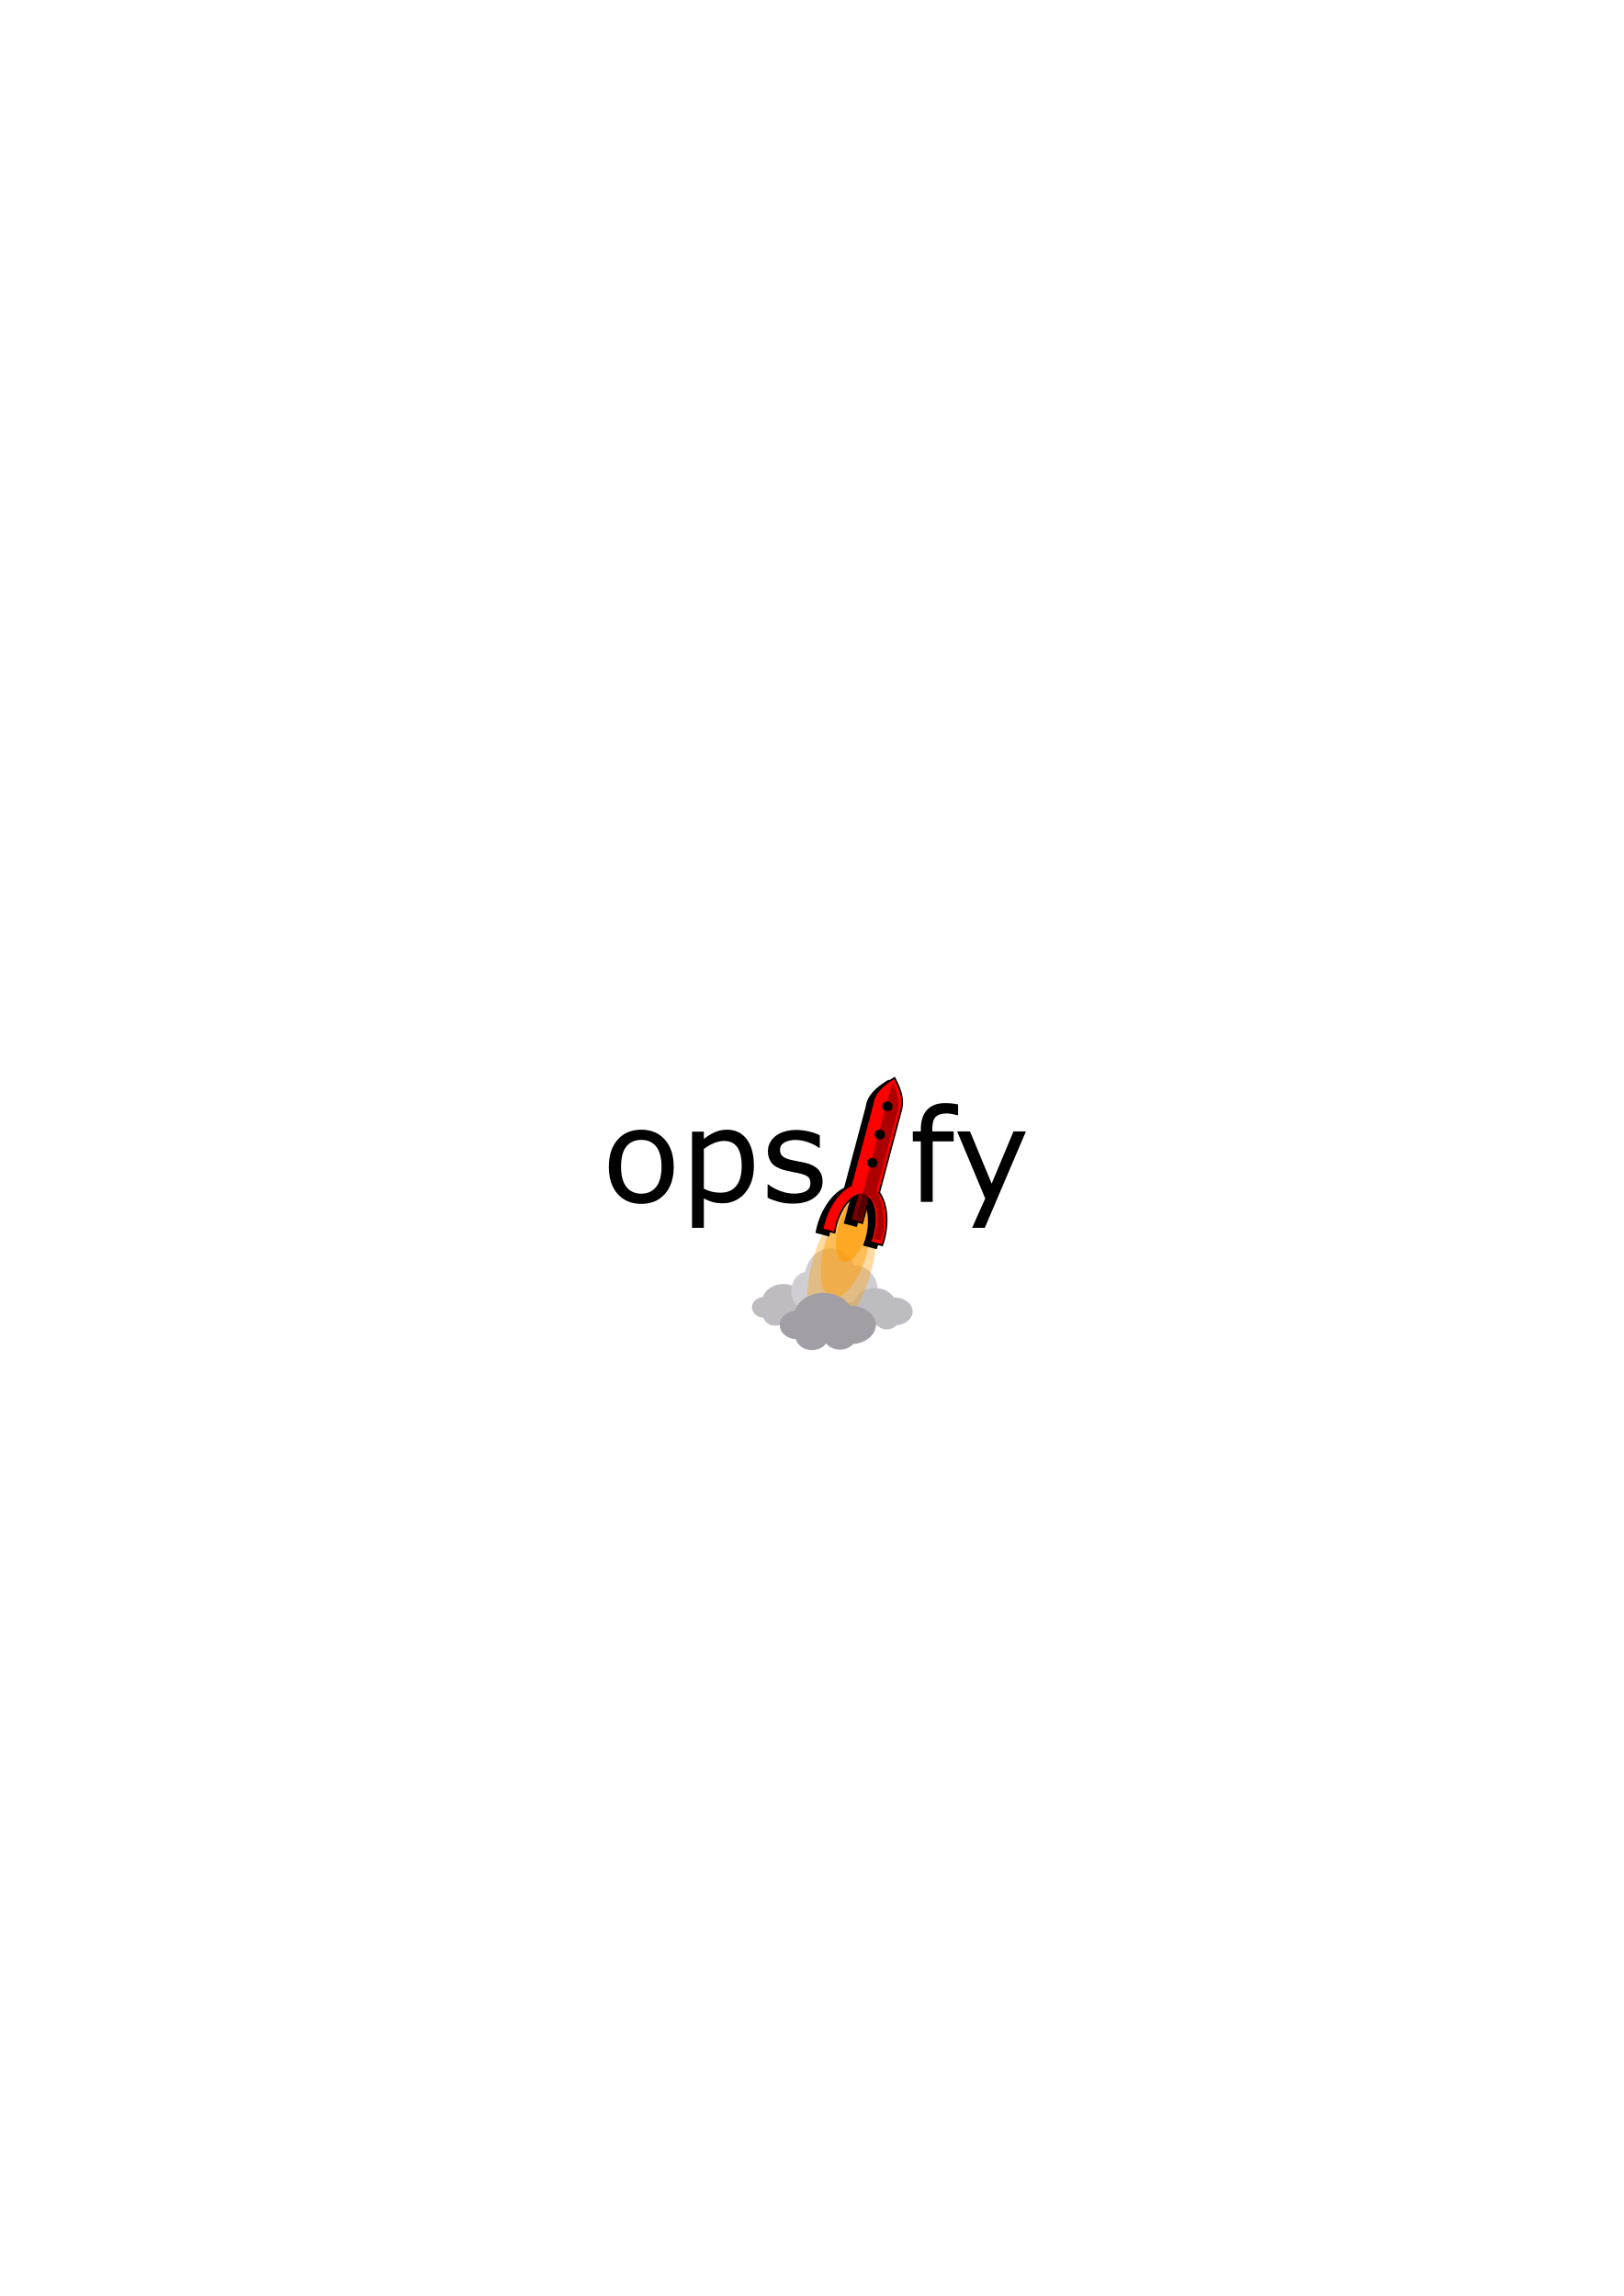
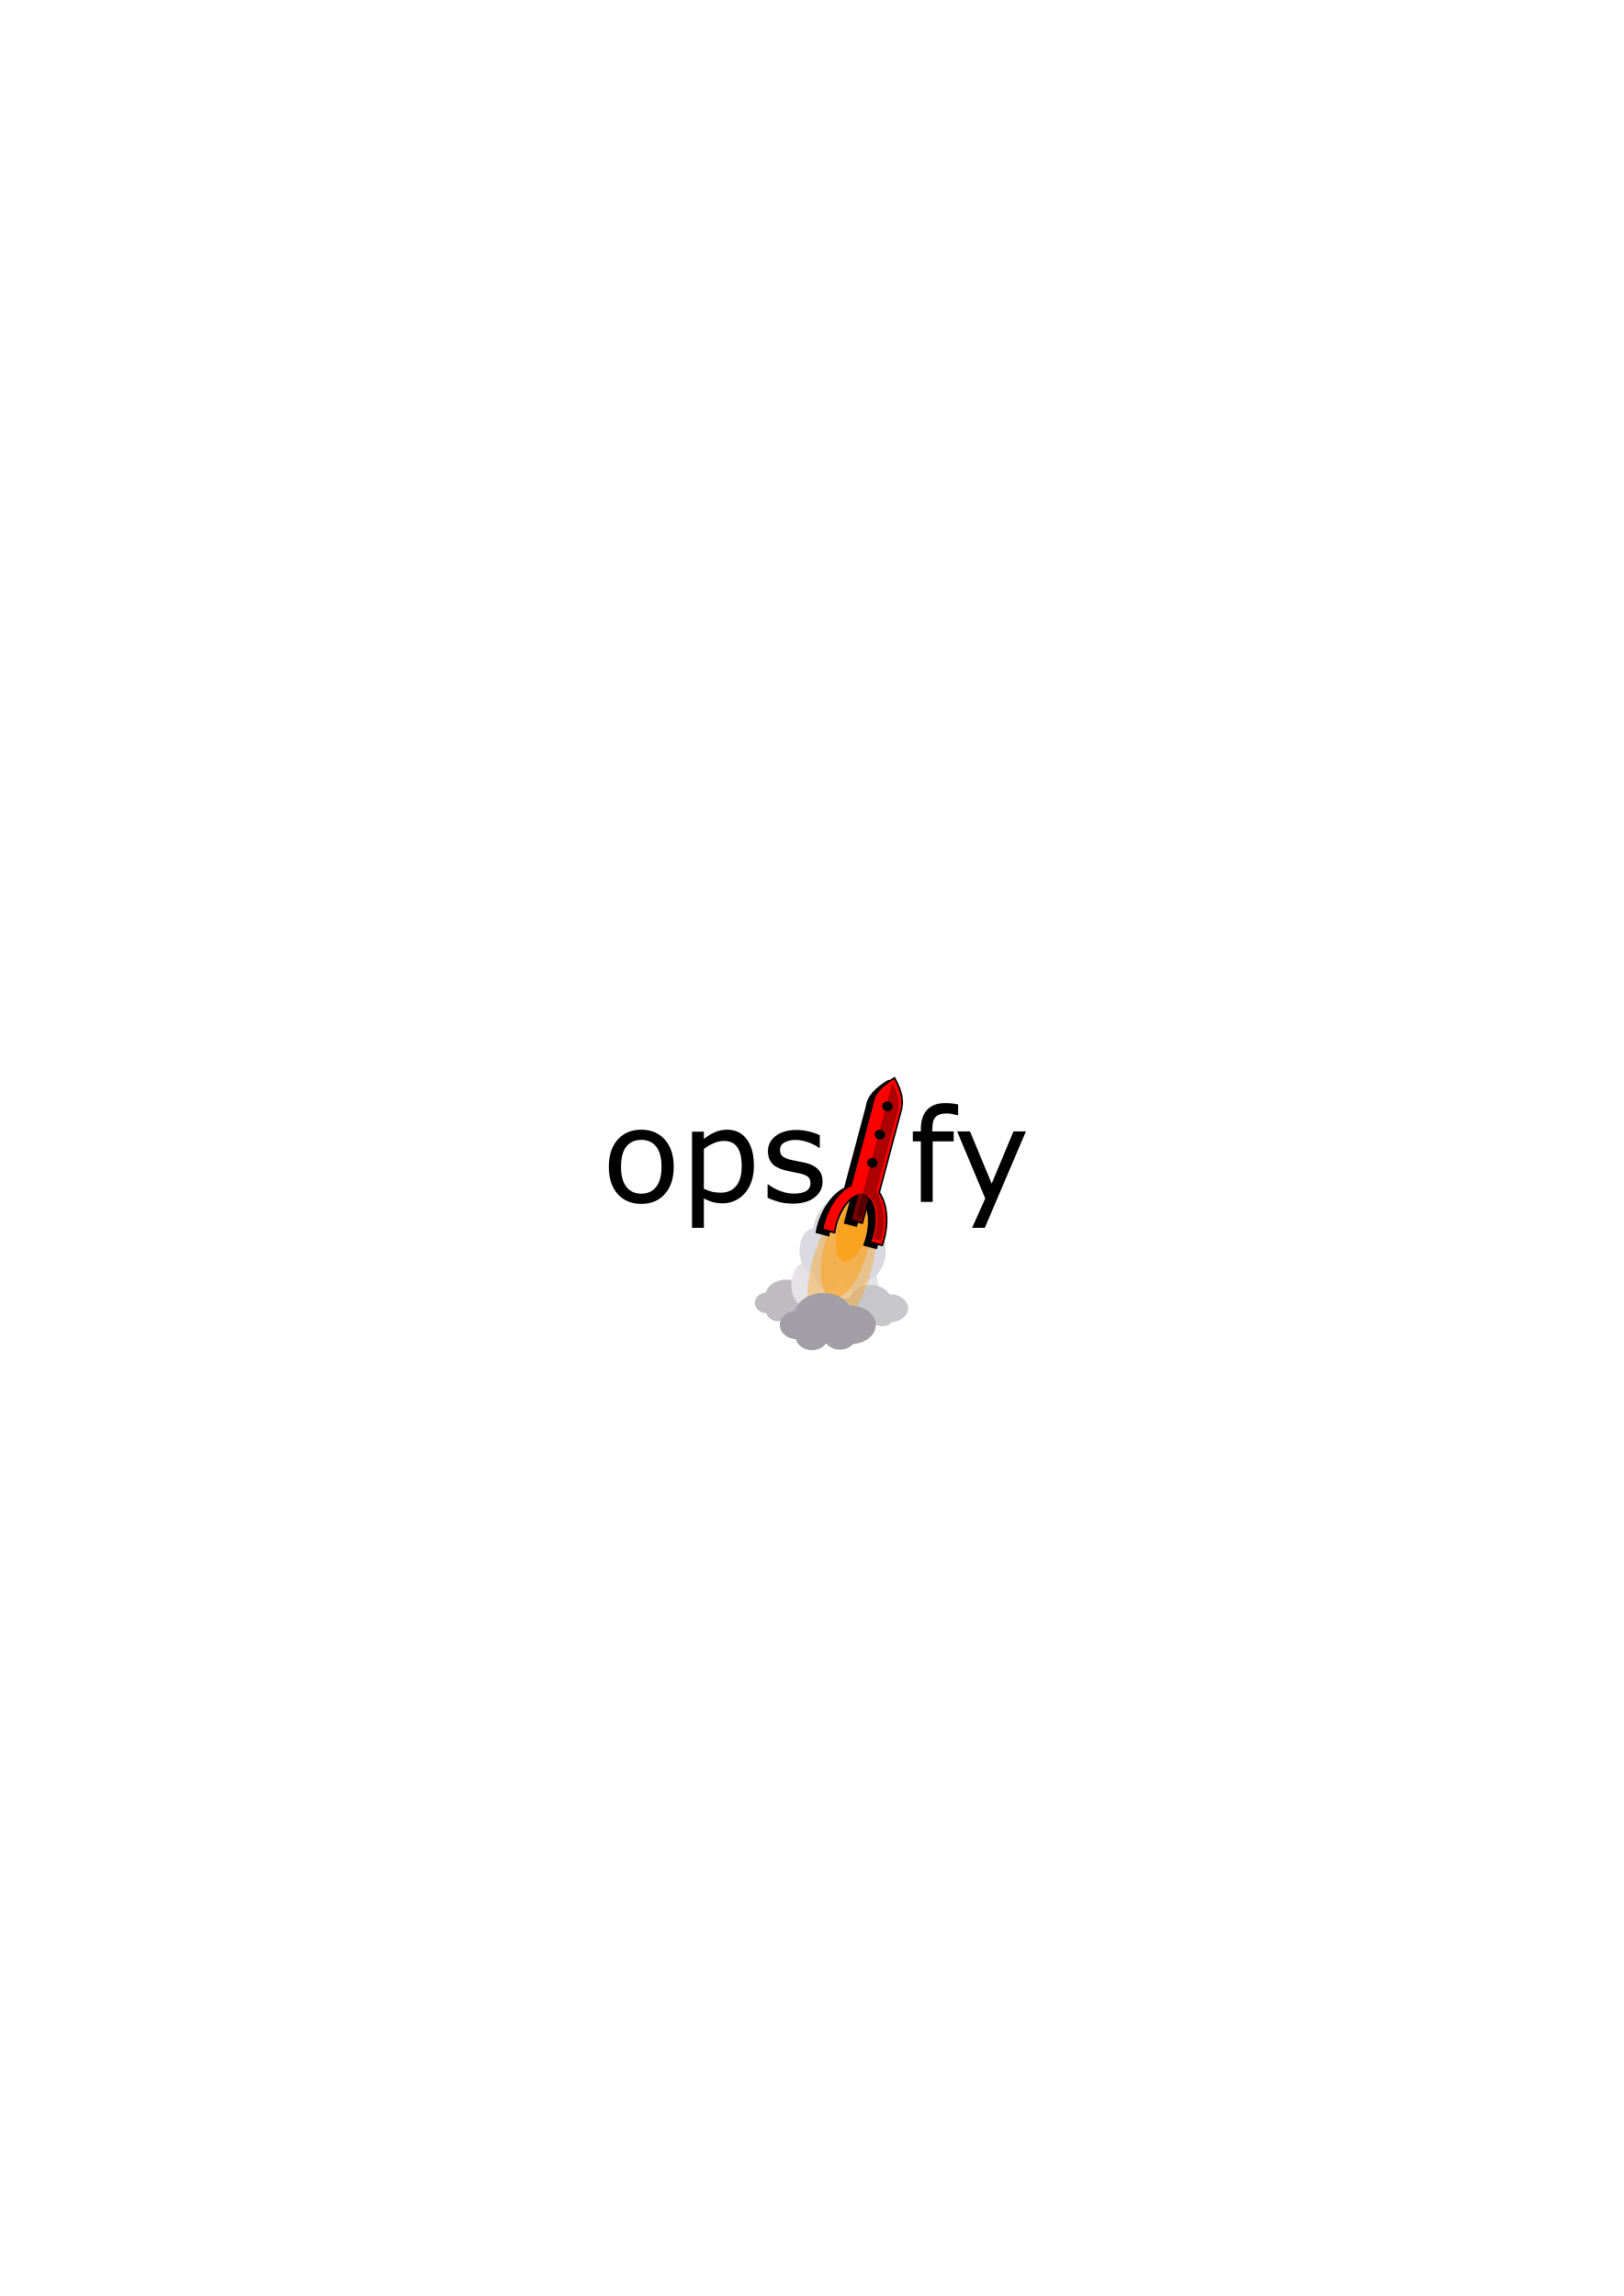
<svg xmlns="http://www.w3.org/2000/svg" width="210mm" height="297mm" viewBox="0 0 210 297" version="1.1" id="svg5">
  <defs id="defs2">
    </defs>
  <g id="layer1">
-     <path id="path2499" style="fill:#bebcc0;fill-opacity:1;stroke:none;stroke-width:0.138;stroke-opacity:1" d="m 101.322,166.093 a 2.723,2.166 0 0 0 -2.655,1.688 1.553,1.34 0 0 0 -1.413,1.334 1.553,1.34 0 0 0 1.487,1.338 1.553,1.34 0 0 0 1.511,1.033 1.553,1.34 0 0 0 1.319,-0.633 1.553,1.34 0 0 0 1.285,0.589 1.553,1.34 0 0 0 1.234,-0.527 2.364,1.812 0 0 0 2.111,-1.8 2.364,1.812 0 0 0 -2.364,-1.812 2.364,1.812 0 0 0 -0.07,0.002 2.723,2.166 0 0 0 -2.445,-1.212 z" />
-     <path id="path2499-9" style="fill:#d0ced2;fill-opacity:1;stroke:none;stroke-width:0.208;stroke-opacity:1" d="m 107.436,161.47 a 3.4,3.964 0 0 0 -3.315,3.089 1.939,2.453 0 0 0 -1.764,2.442 1.939,2.453 0 0 0 1.856,2.449 1.939,2.453 0 0 0 1.886,1.892 1.939,2.453 0 0 0 1.646,-1.159 1.939,2.453 0 0 0 1.605,1.079 1.939,2.453 0 0 0 1.541,-0.965 2.952,3.316 0 0 0 2.636,-3.295 2.952,3.316 0 0 0 -2.952,-3.316 2.952,3.316 0 0 0 -0.088,0.005 3.4,3.964 0 0 0 -3.052,-2.218 z" />
+     <path id="path2499" style="fill:#bebcc0;fill-opacity:1;stroke:none;stroke-width:0.138;stroke-opacity:1" d="m 101.692,165.517 a 2.723,2.166 0 0 0 -2.655,1.688 1.553,1.34 0 0 0 -1.413,1.334 1.553,1.34 0 0 0 1.487,1.338 1.553,1.34 0 0 0 1.511,1.033 1.553,1.34 0 0 0 1.319,-0.633 1.553,1.34 0 0 0 1.285,0.589 1.553,1.34 0 0 0 1.234,-0.527 2.364,1.812 0 0 0 2.111,-1.8 2.364,1.812 0 0 0 -2.364,-1.812 2.364,1.812 0 0 0 -0.07,0.002 2.723,2.166 0 0 0 -2.445,-1.212 z" />
+     <path id="path2499-9" style="fill:#e5e3e5;fill-opacity:1;stroke:none;stroke-width:0.227;stroke-opacity:1" d="m 107.436,159.578 a 3.4,4.724 0 0 0 -3.315,3.681 1.939,2.923 0 0 0 -1.764,2.91 1.939,2.923 0 0 0 1.856,2.919 1.939,2.923 0 0 0 1.886,2.254 1.939,2.923 0 0 0 1.646,-1.382 1.939,2.923 0 0 0 1.605,1.286 1.939,2.923 0 0 0 1.541,-1.15 2.952,3.952 0 0 0 2.636,-3.927 2.952,3.952 0 0 0 -2.952,-3.951 2.952,3.952 0 0 0 -0.088,0.006 3.4,4.724 0 0 0 -3.052,-2.643 z" />
+     <path id="path2499-9-7" style="fill:#dad9df;fill-opacity:1;stroke:none;stroke-width:0.227;stroke-opacity:1" d="m 108.47,155.188 a 3.4,4.724 0 0 0 -3.315,3.681 1.939,2.923 0 0 0 -1.764,2.91 1.939,2.923 0 0 0 1.856,2.919 1.939,2.923 0 0 0 1.886,2.254 1.939,2.923 0 0 0 1.646,-1.382 1.939,2.923 0 0 0 1.605,1.286 1.939,2.923 0 0 0 1.541,-1.15 2.952,3.952 0 0 0 2.636,-3.927 2.952,3.952 0 0 0 -2.952,-3.951 2.952,3.952 0 0 0 -0.088,0.006 3.4,4.724 0 0 0 -3.052,-2.643 z" />
    <path id="path2499-3" style="fill:#d0ced2;fill-opacity:1;stroke:none;stroke-width:0.138;stroke-opacity:1" d="m 106.862,168.167 a 2.723,2.166 0 0 0 -2.655,1.688 1.553,1.34 0 0 0 -1.413,1.334 1.553,1.34 0 0 0 1.487,1.338 1.553,1.34 0 0 0 1.511,1.033 1.553,1.34 0 0 0 1.319,-0.633 1.553,1.34 0 0 0 1.285,0.589 1.553,1.34 0 0 0 1.234,-0.527 2.364,1.812 0 0 0 2.111,-1.8 2.364,1.812 0 0 0 -2.364,-1.812 2.364,1.812 0 0 0 -0.07,0.002 2.723,2.166 0 0 0 -2.445,-1.212 z" />
-     <path id="path2499-3-0-5" style="fill:#bdbcc0;fill-opacity:1;stroke:none;stroke-width:0.138;stroke-opacity:1" d="m 113.157,166.622 a 2.723,2.166 0 0 0 -2.655,1.688 1.553,1.34 0 0 0 -1.413,1.334 1.553,1.34 0 0 0 1.487,1.338 1.553,1.34 0 0 0 1.511,1.033 1.553,1.34 0 0 0 1.319,-0.633 1.553,1.34 0 0 0 1.285,0.589 1.553,1.34 0 0 0 1.234,-0.527 2.364,1.812 0 0 0 2.111,-1.8 2.364,1.812 0 0 0 -2.364,-1.812 2.364,1.812 0 0 0 -0.07,0.002 2.723,2.166 0 0 0 -2.445,-1.212 z" />
+     <path id="path2499-3-0-5" style="fill:#c7c6c9;fill-opacity:1;stroke:none;stroke-width:0.138;stroke-opacity:1" d="m 112.581,166.211 a 2.723,2.166 0 0 0 -2.655,1.688 1.553,1.34 0 0 0 -1.413,1.334 1.553,1.34 0 0 0 1.487,1.338 1.553,1.34 0 0 0 1.511,1.033 1.553,1.34 0 0 0 1.319,-0.633 1.553,1.34 0 0 0 1.285,0.589 1.553,1.34 0 0 0 1.234,-0.527 2.364,1.812 0 0 0 2.111,-1.8 2.364,1.812 0 0 0 -2.364,-1.812 2.364,1.812 0 0 0 -0.07,0.002 2.723,2.166 0 0 0 -2.445,-1.212 z" />
    <ellipse style="fill:#ff9e09;fill-opacity:0.381;stroke:none;stroke-width:0.939" id="path284" cx="150.112" cy="127.056" rx="3.836" ry="8.996" transform="rotate(16.13994)" />
    <g aria-label="fy" id="text3617" style="font-size:25.814px;line-height:1.25;stroke-width:0.645" transform="matrix(0.6472439,0,0,0.6472439,62.6231,74.48218)">
      <path d="m 94.698,107.804 h -0.126 q -0.391,-0.113 -1.021,-0.227 -0.63,-0.126 -1.109,-0.126 -1.525,0 -2.218,0.681 -0.681,0.668 -0.681,2.433 v 0.479 h 4.273 v 1.991 h -4.197 v 12.087 h -2.37 v -12.087 h -1.601 v -1.991 h 1.601 v -0.466 q 0,-2.508 1.248,-3.844 1.248,-1.349 3.605,-1.349 0.794,0 1.424,0.076 0.643,0.076 1.172,0.176 z" id="path354" />
      <path d="m 108.247,111.044 -8.218,19.272 h -2.533 l 2.622,-5.874 -5.609,-13.398 h 2.571 l 4.323,10.436 4.361,-10.436 z" id="path356" />
    </g>
    <path d="m 87.135,150.934 q 0,2.222 -1.139,3.508 -1.139,1.286 -3.052,1.286 -1.929,0 -3.068,-1.286 -1.131,-1.286 -1.131,-3.508 0,-2.222 1.131,-3.508 1.139,-1.294 3.068,-1.294 1.913,0 3.052,1.294 1.139,1.286 1.139,3.508 z m -1.579,0 q 0,-1.766 -0.692,-2.621 -0.692,-0.863 -1.921,-0.863 -1.245,0 -1.937,0.863 -0.684,0.855 -0.684,2.621 0,1.709 0.692,2.596 0.692,0.879 1.929,0.879 1.221,0 1.913,-0.871 0.7,-0.879 0.7,-2.604 z" id="path347" style="font-size:25.753px;line-height:1.25;-inkscape-font-specification:'sans-serif, Normal';stroke-width:0.171" />
    <path d="m 97.504,150.82 q 0,1.107 -0.317,2.027 -0.317,0.912 -0.895,1.546 -0.537,0.602 -1.27,0.936 -0.724,0.326 -1.538,0.326 -0.708,0 -1.286,-0.155 -0.57,-0.155 -1.164,-0.48 v 3.809 h -1.53 v -12.444 h 1.53 v 0.952 q 0.61,-0.513 1.367,-0.855 0.765,-0.35 1.628,-0.35 1.644,0 2.556,1.245 0.92,1.237 0.92,3.443 z m -1.579,0.041 q 0,-1.644 -0.562,-2.458 -0.562,-0.814 -1.725,-0.814 -0.659,0 -1.327,0.285 -0.667,0.285 -1.278,0.749 v 5.152 q 0.651,0.293 1.115,0.399 0.472,0.106 1.066,0.106 1.278,0 1.994,-0.863 0.716,-0.863 0.716,-2.556 z" id="path349" style="font-size:25.753px;line-height:1.25;-inkscape-font-specification:'sans-serif, Normal';stroke-width:0.171" />
    <path d="m 106.383,152.854 q 0,1.245 -1.034,2.043 -1.025,0.798 -2.808,0.798 -1.009,0 -1.856,-0.236 -0.838,-0.244 -1.408,-0.529 v -1.717 h 0.081 q 0.724,0.545 1.611,0.871 0.887,0.317 1.701,0.317 1.009,0 1.579,-0.326 0.57,-0.326 0.57,-1.025 0,-0.537 -0.309,-0.814 -0.309,-0.277 -1.188,-0.472 -0.326,-0.073 -0.855,-0.171 -0.521,-0.098 -0.952,-0.212 -1.196,-0.317 -1.701,-0.928 -0.496,-0.619 -0.496,-1.514 0,-0.562 0.228,-1.058 0.236,-0.496 0.708,-0.887 0.456,-0.383 1.156,-0.602 0.708,-0.228 1.579,-0.228 0.814,0 1.644,0.203 0.838,0.195 1.392,0.48 v 1.636 h -0.081 q -0.586,-0.431 -1.424,-0.724 -0.838,-0.301 -1.644,-0.301 -0.838,0 -1.416,0.326 -0.578,0.317 -0.578,0.952 0,0.562 0.35,0.846 0.342,0.285 1.107,0.464 0.423,0.098 0.944,0.195 0.529,0.098 0.879,0.179 1.066,0.244 1.644,0.838 0.578,0.602 0.578,1.595 z" id="path351" style="font-size:25.753px;line-height:1.25;-inkscape-font-specification:'sans-serif, Normal';stroke-width:0.171" />
    <ellipse style="fill:#ff9e09;fill-opacity:0.466;stroke:none;stroke-width:0.68" id="path284-3" cx="149.98" cy="124.839" rx="2.778" ry="6.514" transform="rotate(16.13994)" />
    <ellipse style="fill:#ff9e09;fill-opacity:0.672;stroke:none;stroke-width:0.465" id="path284-3-8" cx="150.152" cy="121.99" rx="1.898" ry="4.451" transform="rotate(16.13994)" />
    <rect style="fill:none;fill-opacity:0.138;stroke:none;stroke-width:1.402;stroke-dasharray:none;stroke-opacity:1" id="rect3854" width="60.74" height="60.74" x="76.216" y="124.974" />
    <path id="path2499-3-0-2" style="fill:#a19ea6;fill-opacity:1;stroke:none;stroke-width:0.19;stroke-opacity:1" d="m 106.503,167.244 a 3.779,2.973 0 0 0 -3.684,2.317 2.155,1.84 0 0 0 -1.961,1.831 2.155,1.84 0 0 0 2.063,1.837 2.155,1.84 0 0 0 2.097,1.419 2.155,1.84 0 0 0 1.83,-0.87 2.155,1.84 0 0 0 1.784,0.809 2.155,1.84 0 0 0 1.713,-0.724 3.281,2.487 0 0 0 2.929,-2.472 3.281,2.487 0 0 0 -3.281,-2.487 3.281,2.487 0 0 0 -0.097,0.003 3.779,2.973 0 0 0 -3.392,-1.664 z" />
    <g id="g325-8" transform="matrix(-0.9644158,-0.2570824,-0.298319,1.11911,220.7898,38.45813)">
      <g id="g3561-3-7" transform="matrix(0.1283735,0,0,0.1035099,65.42265,107.1965)" style="fill:#000000">
        <path id="rect234-8-60" style="fill:#000000;fill-rule:evenodd;stroke:#000000;stroke-width:1.765;stroke-dasharray:none" d="m 70.27,41.852 v 90.699 c -10.874,9.693 -17.473,29.345 -16.905,50.344 0.04,1.271 0.107,2.539 0.2,3.802 h 12.594 c -0.257,-2.245 -0.414,-4.531 -0.468,-6.833 -0.393,-17.245 4.955,-32.91 13.085,-38.324 v 27.504 h 11.975 v -27.502 c 7.197,4.791 12.307,17.712 13.022,32.926 l 0.084,3.597 c -0.007,2.907 -0.177,5.803 -0.507,8.633 h 12.601 c 0.153,-2.098 0.235,-4.209 0.244,-6.324 l -0.137,-5.037 c -0.982,-17.933 -7.119,-33.84 -16.358,-42.398 V 41.852 C 101.23,30.43 94.913,19.498 85.196,8.779 77.241,18.066 69.905,27.713 70.27,41.852 Z" />
        <path style="fill:#000000;fill-rule:evenodd;stroke:none;stroke-width:3.61;stroke-dasharray:none" id="path3431-1-0" d="m 90.017,40.443 a 5.254,5.254 0 0 1 -5.131,5.252 5.254,5.254 0 0 1 -5.371,-5.007 5.254,5.254 0 0 1 4.88,-5.487 5.254,5.254 0 0 1 5.599,4.75" />
        <path style="fill:#000000;fill-rule:evenodd;stroke:none;stroke-width:3.61;stroke-dasharray:none" id="path3431-3-5-9" d="m 90.017,71.967 a 5.254,5.254 0 0 1 -5.131,5.252 5.254,5.254 0 0 1 -5.371,-5.007 5.254,5.254 0 0 1 4.88,-5.487 5.254,5.254 0 0 1 5.599,4.75" />
        <path style="fill:#000000;fill-rule:evenodd;stroke:none;stroke-width:3.61;stroke-dasharray:none" id="path3431-3-9-3-5" d="m 90.017,103.49 a 5.254,5.254 0 0 1 -5.131,5.252 5.254,5.254 0 0 1 -5.371,-5.007 5.254,5.254 0 0 1 4.88,-5.487 5.254,5.254 0 0 1 5.599,4.75" />
      </g>
      <path id="rect234-6" style="fill:#ff0000;fill-rule:evenodd;stroke:#000000;stroke-width:0.203;stroke-dasharray:none" d="m 73.772,111.036 v 9.388 c -1.396,1.003 -2.243,3.037 -2.17,5.211 0.005,0.132 0.014,0.263 0.026,0.394 h 1.617 c -0.033,-0.232 -0.053,-0.469 -0.06,-0.707 -0.05,-1.785 0.636,-3.407 1.68,-3.967 v 2.847 h 1.537 v -2.847 c 0.924,0.496 1.58,1.833 1.672,3.408 l 0.011,0.372 c -8.98e-4,0.301 -0.023,0.601 -0.065,0.894 h 1.618 c 0.02,-0.217 0.03,-0.436 0.031,-0.655 l -0.018,-0.521 c -0.126,-1.856 -0.914,-3.503 -2.1,-4.389 v -9.428 c 0.196,-1.182 -0.614,-2.314 -1.862,-3.423 -1.021,0.961 -1.963,1.96 -1.916,3.423 z" />
      <path id="rect234-8-6-2" style="fill:#ad0000;fill-opacity:1;fill-rule:evenodd;stroke:none;stroke-width:0.181;stroke-dasharray:none" d="m 75.754,108.207 c 0.02,0.021 0.04,0.042 0.06,0.062 v 15.549 h -0.659 l -0.139,-2.866 c -1.194,0.935 -1.371,0.842 -1.834,2.242 -0.313,0.945 -0.326,1.605 -0.22,2.419 l -0.989,-0.075 c -0.118,-1.739 0.696,-3.605 1.946,-4.984 0.374,-0.181 0.255,-0.538 0.271,-0.849 v -8.276 c -0.177,-1.242 0.69,-2.348 1.564,-3.222 z" />
      <path style="fill:#000000;fill-rule:evenodd;stroke:none;stroke-width:0.416;stroke-dasharray:none" id="path3431-8" d="m 76.307,110.89 a 0.674,0.544 0 0 1 -0.659,0.544 0.674,0.544 0 0 1 -0.689,-0.518 0.674,0.544 0 0 1 0.626,-0.568 0.674,0.544 0 0 1 0.719,0.492" />
      <path style="fill:#000000;fill-rule:evenodd;stroke:none;stroke-width:0.416;stroke-dasharray:none" id="path3431-3-59" d="m 76.307,114.153 a 0.674,0.544 0 0 1 -0.659,0.544 0.674,0.544 0 0 1 -0.689,-0.518 0.674,0.544 0 0 1 0.626,-0.568 0.674,0.544 0 0 1 0.719,0.492" />
      <path style="fill:#000000;fill-rule:evenodd;stroke:none;stroke-width:0.416;stroke-dasharray:none" id="path3431-3-9-4" d="m 76.307,117.416 a 0.674,0.544 0 0 1 -0.659,0.544 0.674,0.544 0 0 1 -0.689,-0.518 0.674,0.544 0 0 1 0.626,-0.568 0.674,0.544 0 0 1 0.719,0.492" />
      <path id="rect7979-3" style="fill-opacity:0.508;fill-rule:evenodd;stroke-width:1.046" d="m 74.928,121.306 c 0,0 -0.095,-0.244 0.753,-0.28 0.826,-0.035 0.762,0.456 0.762,0.456 v 2.728 h -1.48 z" />
    </g>
  </g>
</svg>
